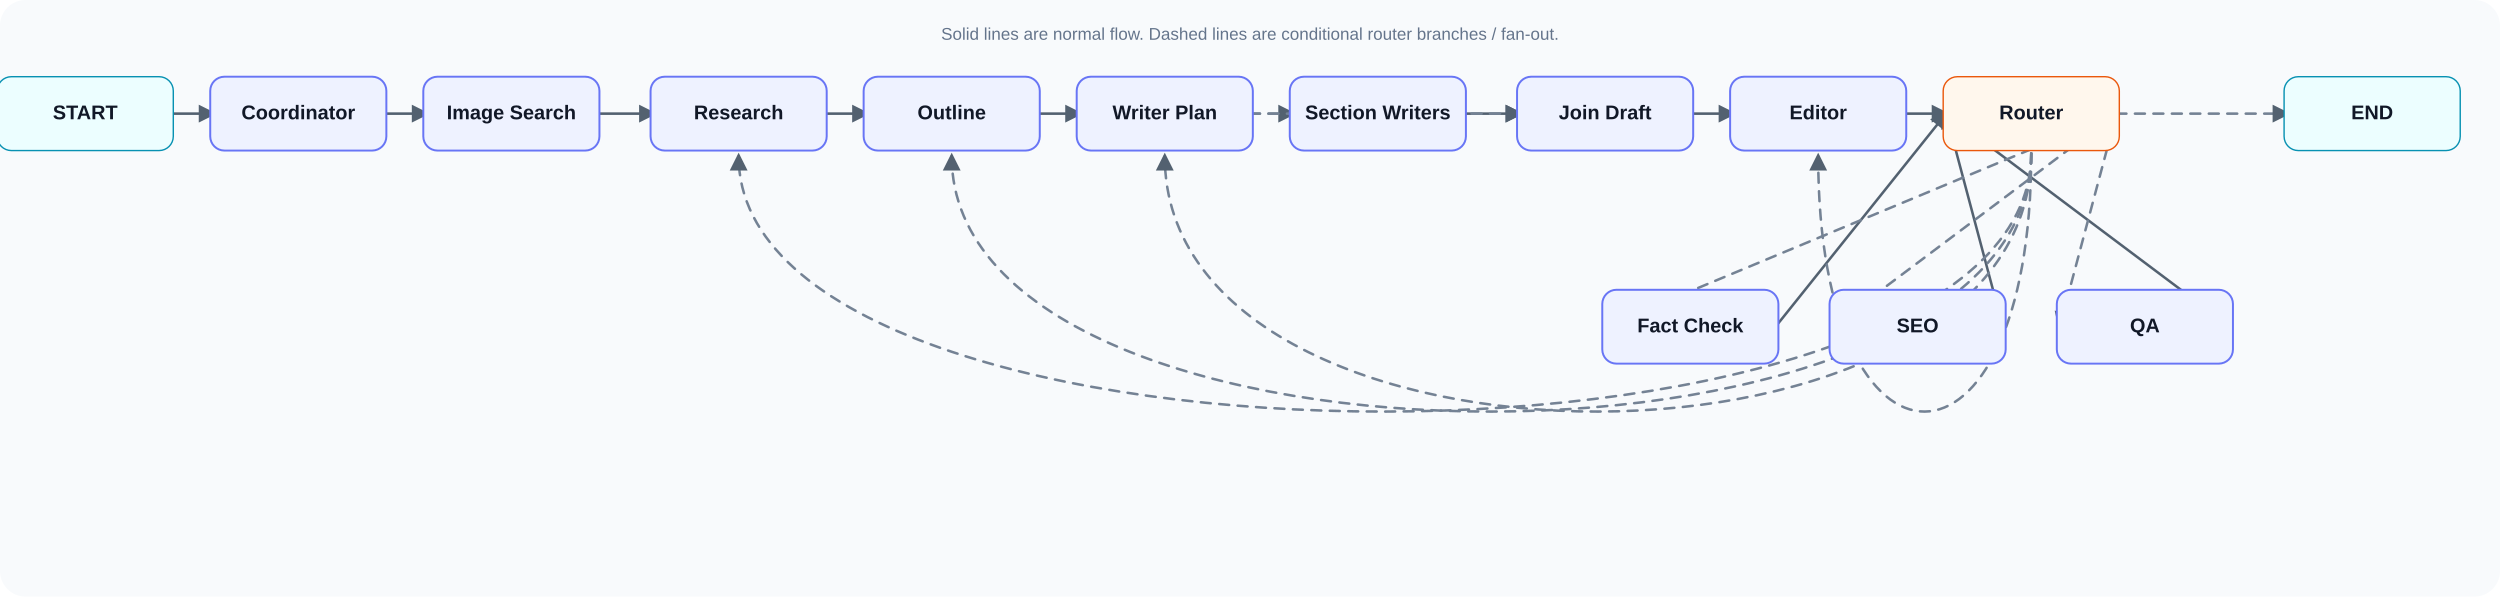
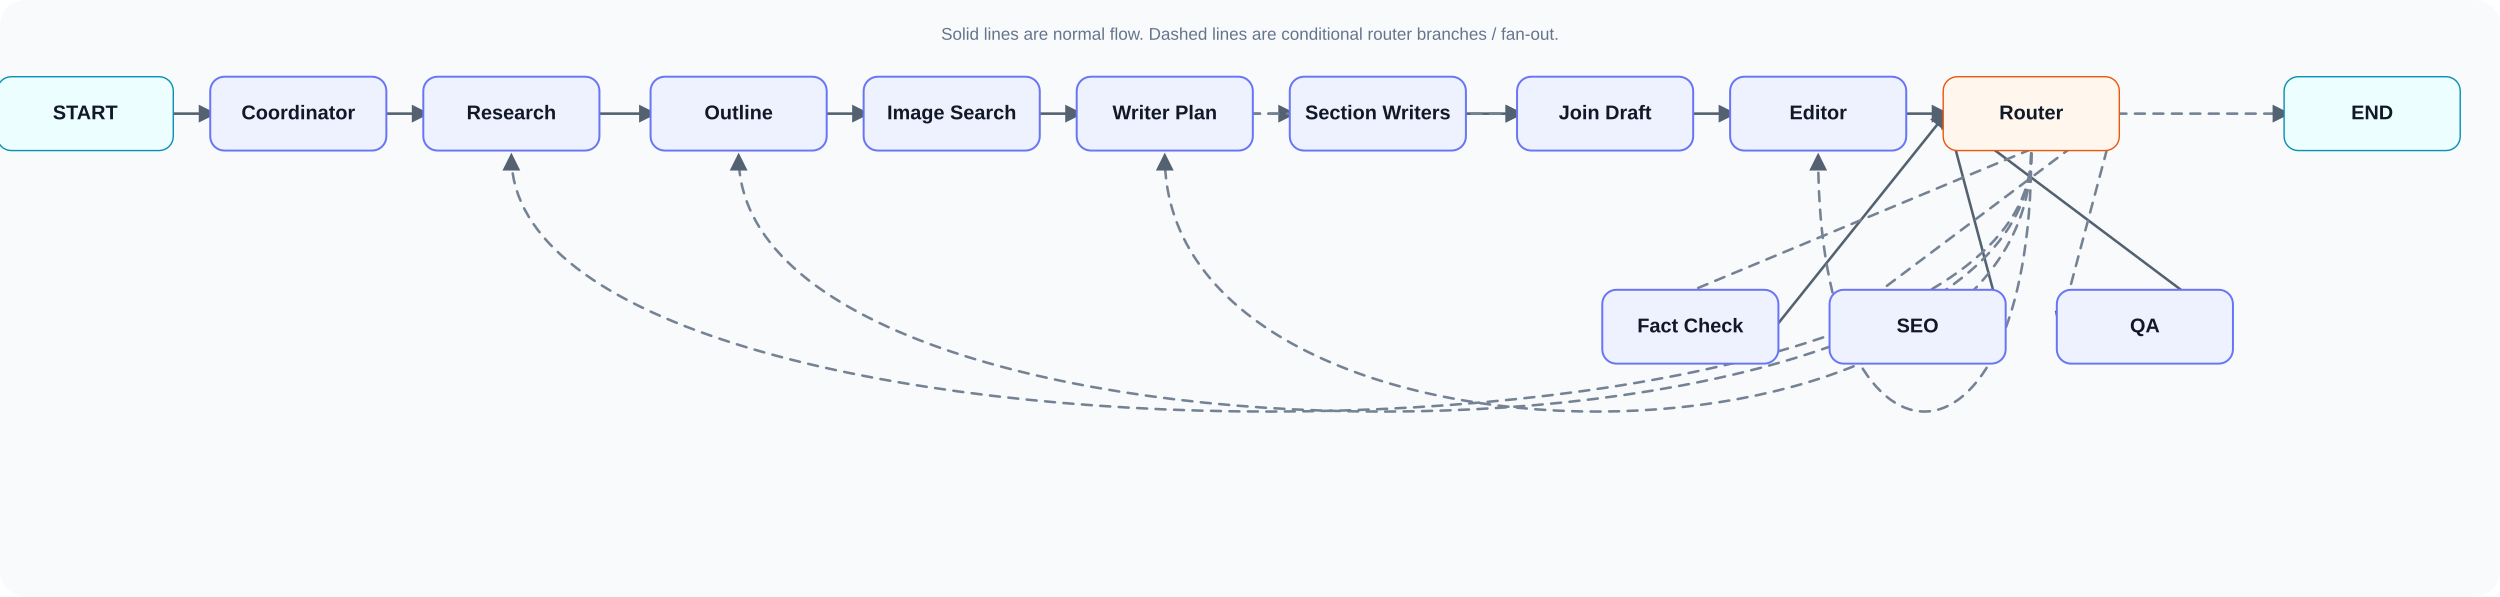
<svg xmlns="http://www.w3.org/2000/svg" width="1760" height="420" viewBox="0 0 1760 420">
  <defs>
    <marker id="arrow" viewBox="0 0 10 10" refX="8" refY="5" markerWidth="7" markerHeight="7" orient="auto-start-reverse">
      <path d="M 0 0 L 10 5 L 0 10 z" fill="#536170" />
    </marker>
  </defs>
  <style>
.bg{fill:#f8fafc}.node{fill:#eef2ff;stroke:#6875f5;stroke-width:1.4}.terminal{fill:#ecfeff;stroke:#0891b2}.router{fill:#fff7ed;stroke:#ea580c}.edge{fill:none;stroke:#536170;stroke-width:1.8;stroke-linecap:round;stroke-linejoin:round}.dashed{stroke:#748294;stroke-dasharray:7 6}.label{font:600 14px Arial,sans-serif;fill:#111827;text-anchor:middle;dominant-baseline:middle}.hint{font:12px Arial,sans-serif;fill:#64748b;text-anchor:middle}
</style>
  <rect class="bg" width="1760" height="420" rx="18" />
  <text x="880" y="28" class="hint">Solid lines are normal flow. Dashed lines are conditional router branches / fan-out.</text>
  <line x1="120" y1="80" x2="150" y2="80" class="edge" marker-end="url(#arrow)" />
  <line x1="270" y1="80" x2="300" y2="80" class="edge" marker-end="url(#arrow)" />
  <line x1="420" y1="80" x2="460" y2="80" class="edge" marker-end="url(#arrow)" />
  <line x1="580" y1="80" x2="610" y2="80" class="edge" marker-end="url(#arrow)" />
  <line x1="730" y1="80" x2="760" y2="80" class="edge" marker-end="url(#arrow)" />
  <line x1="1030" y1="80" x2="1070" y2="80" class="edge" marker-end="url(#arrow)" />
  <line x1="1190" y1="80" x2="1220" y2="80" class="edge" marker-end="url(#arrow)" />
  <line x1="1340" y1="80" x2="1370" y2="80" class="edge" marker-end="url(#arrow)" />
  <line x1="1250" y1="230" x2="1370" y2="80" class="edge" marker-end="url(#arrow)" />
  <line x1="1410" y1="230" x2="1370" y2="80" class="edge" marker-end="url(#arrow)" />
  <line x1="1570" y1="230" x2="1370" y2="80" class="edge" marker-end="url(#arrow)" />
  <line x1="880" y1="80" x2="910" y2="80" class="edge dashed" marker-end="url(#arrow)" stroke-dasharray="7 6" />
  <line x1="880" y1="80" x2="1070" y2="80" class="edge dashed" marker-end="url(#arrow)" stroke-dasharray="7 6" />
+   <path d="M 1430 108 C 1430 350, 360 350, 360 110" class="edge dashed" marker-end="url(#arrow)" />
  <path d="M 1430 108 C 1430 350, 520 350, 520 110" class="edge dashed" marker-end="url(#arrow)" />
-   <path d="M 1430 108 C 1430 350, 670 350, 670 110" class="edge dashed" marker-end="url(#arrow)" />
  <path d="M 1430 108 C 1430 350, 820 350, 820 110" class="edge dashed" marker-end="url(#arrow)" />
  <path d="M 1430 108 C 1430 350, 1280 350, 1280 110" class="edge dashed" marker-end="url(#arrow)" />
  <line x1="1490" y1="80" x2="1130" y2="230" class="edge dashed" marker-end="url(#arrow)" stroke-dasharray="7 6" />
  <line x1="1490" y1="80" x2="1290" y2="230" class="edge dashed" marker-end="url(#arrow)" stroke-dasharray="7 6" />
  <line x1="1490" y1="80" x2="1450" y2="230" class="edge dashed" marker-end="url(#arrow)" stroke-dasharray="7 6" />
  <line x1="1490" y1="80" x2="1610" y2="80" class="edge dashed" marker-end="url(#arrow)" stroke-dasharray="7 6" />
  <rect x="-2" y="54" width="124" height="52" rx="10" class="terminal" />
  <text x="60" y="80" class="label">START</text>
  <rect x="148" y="54" width="124" height="52" rx="10" class="node" />
  <text x="210" y="80" class="label">Coordinator</text>
  <rect x="298" y="54" width="124" height="52" rx="10" class="node" />
-   <text x="360" y="80" class="label">Image Search</text>
+   <text x="360" y="80" class="label">Research</text>
  <rect x="458" y="54" width="124" height="52" rx="10" class="node" />
-   <text x="520" y="80" class="label">Research</text>
+   <text x="520" y="80" class="label">Outline</text>
  <rect x="608" y="54" width="124" height="52" rx="10" class="node" />
-   <text x="670" y="80" class="label">Outline</text>
+   <text x="670" y="80" class="label">Image Search</text>
  <rect x="758" y="54" width="124" height="52" rx="10" class="node" />
  <text x="820" y="80" class="label">Writer Plan</text>
  <rect x="908" y="54" width="124" height="52" rx="10" class="node" />
  <text x="970" y="80" class="label">Section Writers</text>
  <rect x="1068" y="54" width="124" height="52" rx="10" class="node" />
  <text x="1130" y="80" class="label">Join Draft</text>
  <rect x="1218" y="54" width="124" height="52" rx="10" class="node" />
  <text x="1280" y="80" class="label">Editor</text>
  <rect x="1368" y="54" width="124" height="52" rx="10" class="router" />
  <text x="1430" y="80" class="label">Router</text>
  <rect x="1128" y="204" width="124" height="52" rx="10" class="node" />
  <text x="1190" y="230" class="label">Fact Check</text>
  <rect x="1288" y="204" width="124" height="52" rx="10" class="node" />
  <text x="1350" y="230" class="label">SEO</text>
  <rect x="1448" y="204" width="124" height="52" rx="10" class="node" />
  <text x="1510" y="230" class="label">QA</text>
  <rect x="1608" y="54" width="124" height="52" rx="10" class="terminal" />
  <text x="1670" y="80" class="label">END</text>
</svg>
